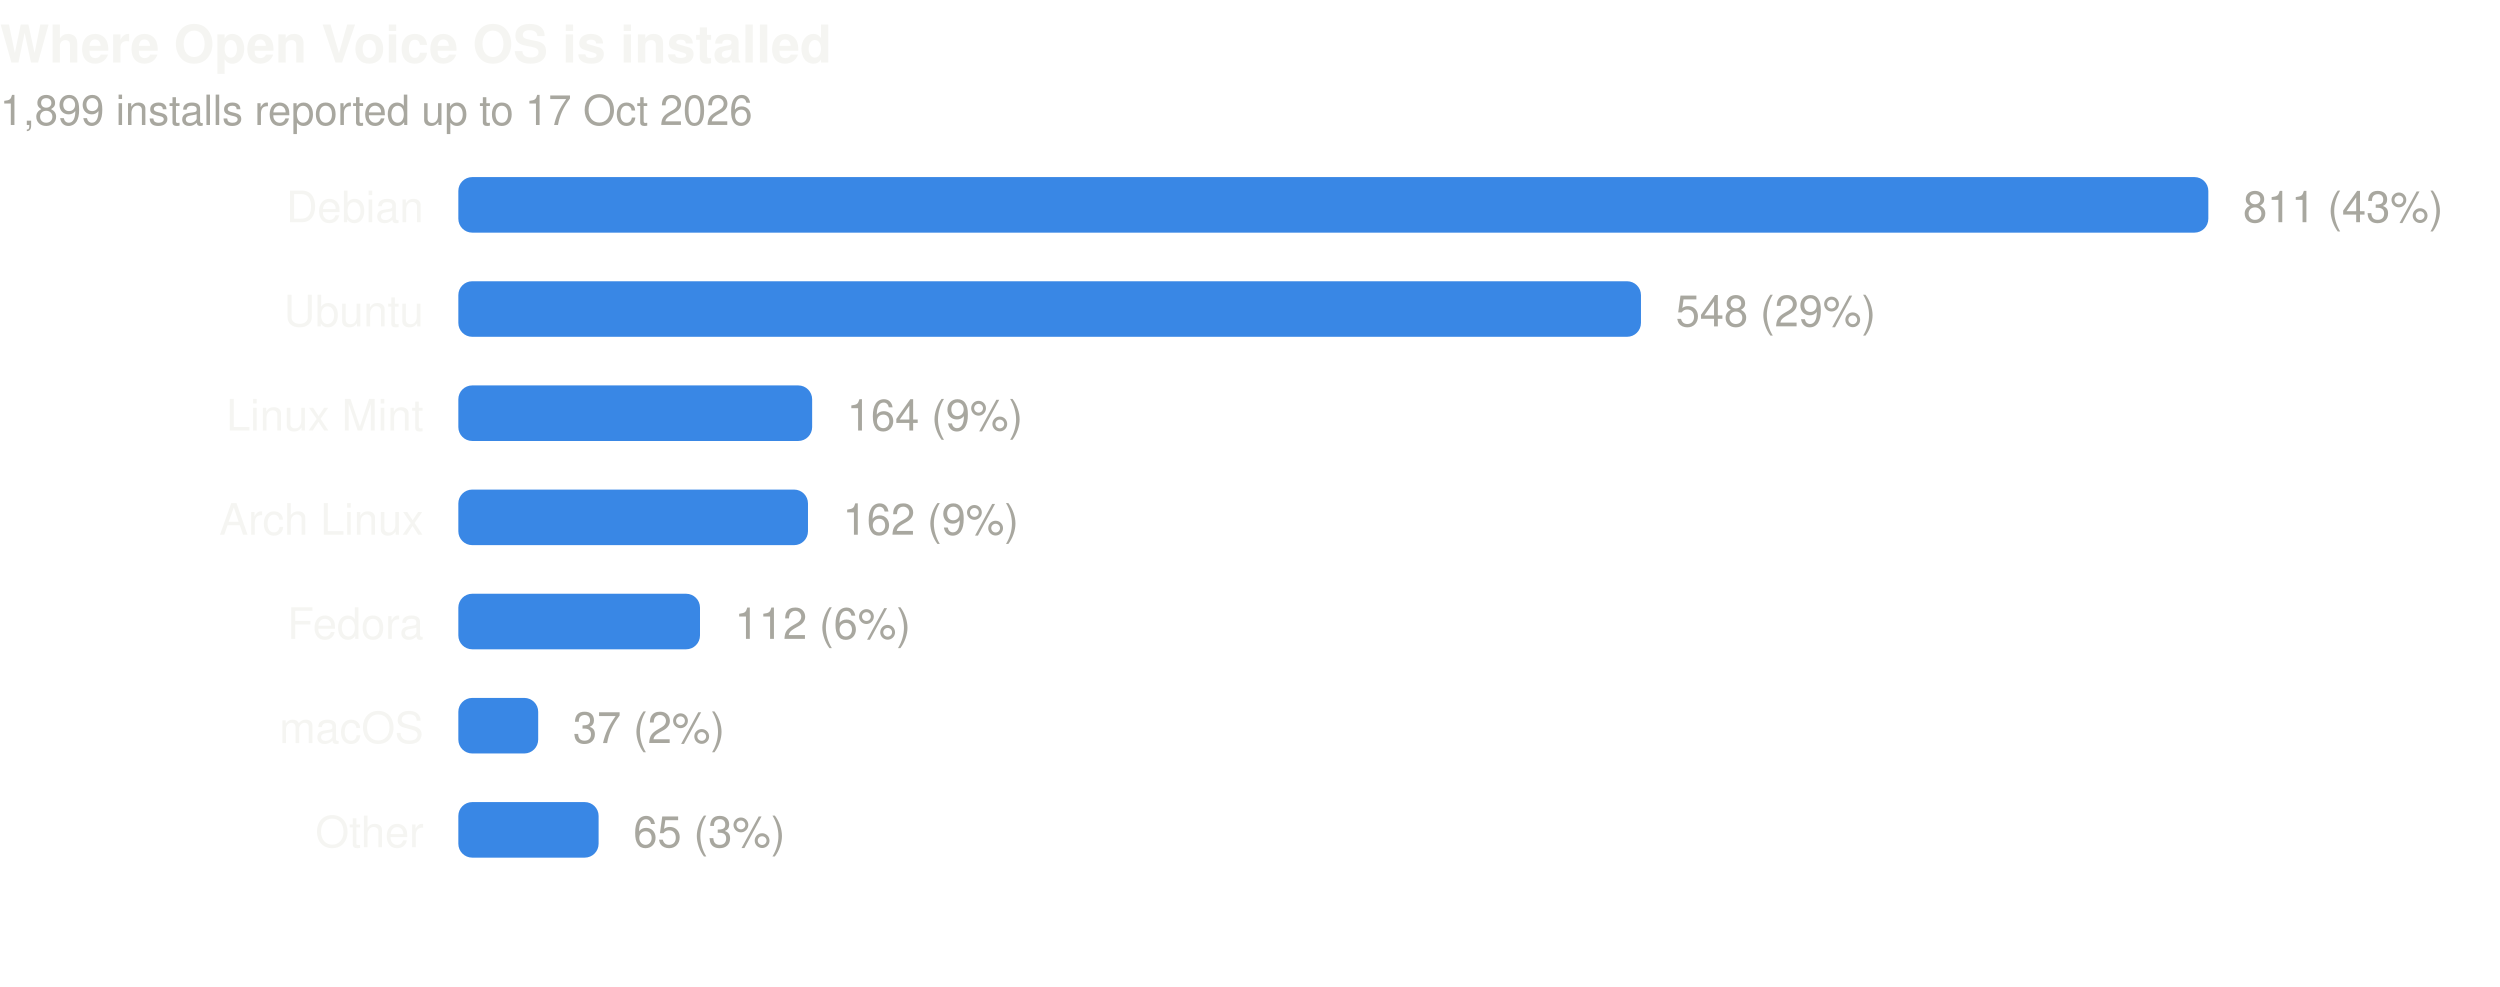
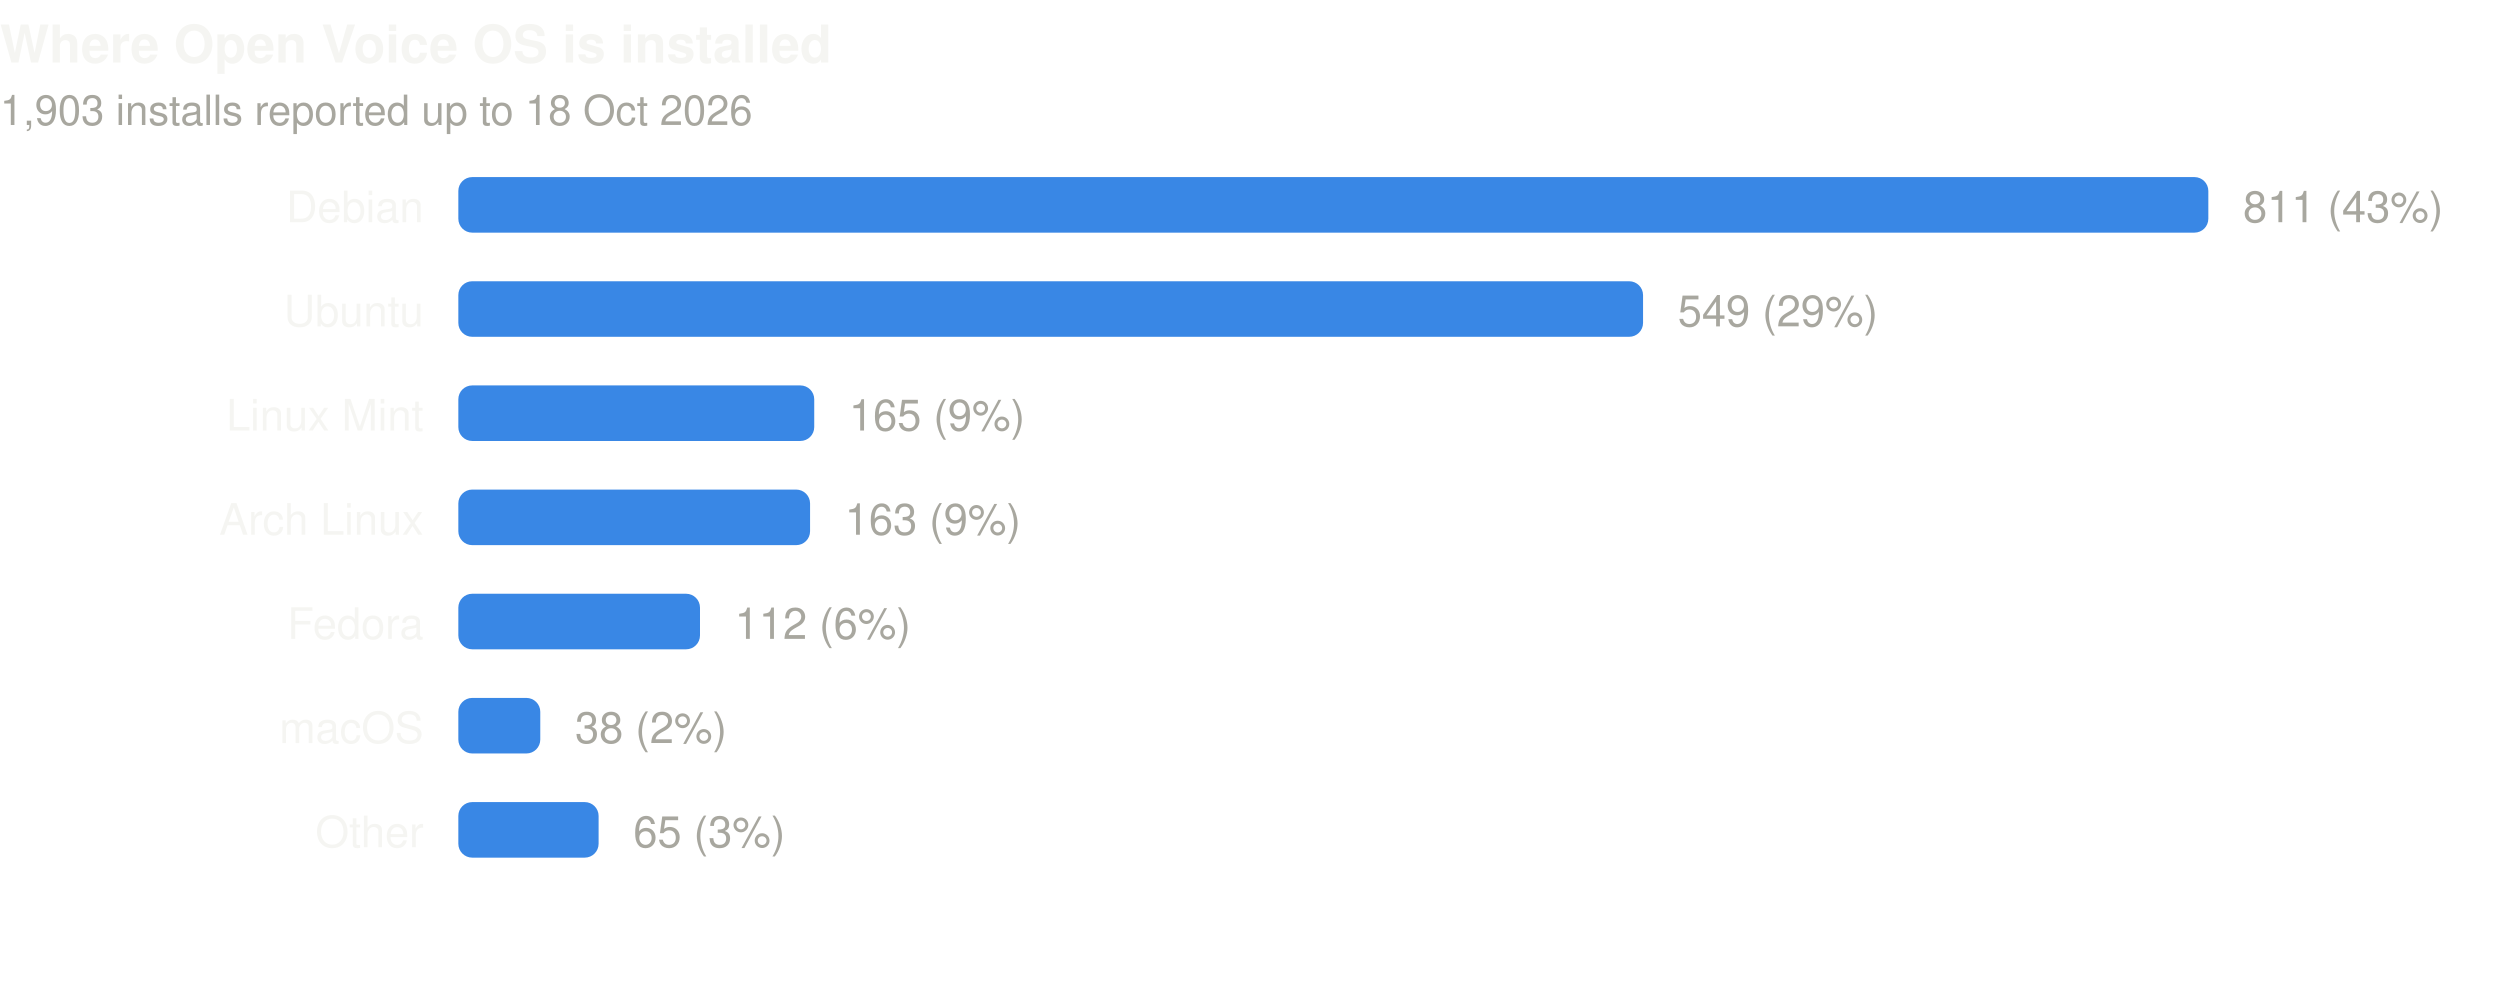
- <svg xmlns="http://www.w3.org/2000/svg" width="720" height="284" viewBox="0 0 720 284" role="img" aria-label="Where Open Voice OS is installed. 1,899 installs reported up to 17 Oct 2026">
+ <svg xmlns="http://www.w3.org/2000/svg" width="720" height="284" viewBox="0 0 720 284" role="img" aria-label="Where Open Voice OS is installed. 1,903 installs reported up to 18 Oct 2026">
  <text x="0" y="18" font-family="ui-sans-serif,-apple-system,BlinkMacSystemFont,'Segoe UI',Helvetica,Arial,sans-serif" font-size="15" font-weight="600" fill="#f5f5f2">Where Open Voice OS is installed</text>
-   <text x="0" y="36" font-family="ui-sans-serif,-apple-system,BlinkMacSystemFont,'Segoe UI',Helvetica,Arial,sans-serif" font-size="12" fill="#a8a79f">1,899 installs reported up to 17 Oct 2026</text>
+   <text x="0" y="36" font-family="ui-sans-serif,-apple-system,BlinkMacSystemFont,'Segoe UI',Helvetica,Arial,sans-serif" font-size="12" fill="#a8a79f">1,903 installs reported up to 18 Oct 2026</text>
  <text x="122" y="64.0" text-anchor="end" font-family="ui-sans-serif,-apple-system,BlinkMacSystemFont,'Segoe UI',Helvetica,Arial,sans-serif" font-size="12.5" fill="#f5f5f2">Debian</text>
  <rect x="132" y="51.0" width="504.0" height="16" rx="4" fill="#3987e5" />
  <text x="646.0" y="64.0" font-family="ui-sans-serif,-apple-system,BlinkMacSystemFont,'Segoe UI',Helvetica,Arial,sans-serif" font-size="12.5" fill="#a8a79f">811 (43%)</text>
  <text x="122" y="94.0" text-anchor="end" font-family="ui-sans-serif,-apple-system,BlinkMacSystemFont,'Segoe UI',Helvetica,Arial,sans-serif" font-size="12.5" fill="#f5f5f2">Ubuntu</text>
-   <rect x="132" y="81.0" width="340.6" height="16" rx="4" fill="#3987e5" />
-   <text x="482.6" y="94.0" font-family="ui-sans-serif,-apple-system,BlinkMacSystemFont,'Segoe UI',Helvetica,Arial,sans-serif" font-size="12.5" fill="#a8a79f">548 (29%)</text>
+   <rect x="132" y="81.0" width="341.2" height="16" rx="4" fill="#3987e5" />
+   <text x="483.2" y="94.0" font-family="ui-sans-serif,-apple-system,BlinkMacSystemFont,'Segoe UI',Helvetica,Arial,sans-serif" font-size="12.5" fill="#a8a79f">549 (29%)</text>
  <text x="122" y="124.0" text-anchor="end" font-family="ui-sans-serif,-apple-system,BlinkMacSystemFont,'Segoe UI',Helvetica,Arial,sans-serif" font-size="12.5" fill="#f5f5f2">Linux Mint</text>
-   <rect x="132" y="111.0" width="101.9" height="16" rx="4" fill="#3987e5" />
-   <text x="243.9" y="124.0" font-family="ui-sans-serif,-apple-system,BlinkMacSystemFont,'Segoe UI',Helvetica,Arial,sans-serif" font-size="12.5" fill="#a8a79f">164 (9%)</text>
+   <rect x="132" y="111.0" width="102.5" height="16" rx="4" fill="#3987e5" />
+   <text x="244.5" y="124.0" font-family="ui-sans-serif,-apple-system,BlinkMacSystemFont,'Segoe UI',Helvetica,Arial,sans-serif" font-size="12.5" fill="#a8a79f">165 (9%)</text>
  <text x="122" y="154.0" text-anchor="end" font-family="ui-sans-serif,-apple-system,BlinkMacSystemFont,'Segoe UI',Helvetica,Arial,sans-serif" font-size="12.5" fill="#f5f5f2">Arch Linux</text>
-   <rect x="132" y="141.0" width="100.7" height="16" rx="4" fill="#3987e5" />
-   <text x="242.7" y="154.0" font-family="ui-sans-serif,-apple-system,BlinkMacSystemFont,'Segoe UI',Helvetica,Arial,sans-serif" font-size="12.5" fill="#a8a79f">162 (9%)</text>
+   <rect x="132" y="141.0" width="101.3" height="16" rx="4" fill="#3987e5" />
+   <text x="243.3" y="154.0" font-family="ui-sans-serif,-apple-system,BlinkMacSystemFont,'Segoe UI',Helvetica,Arial,sans-serif" font-size="12.5" fill="#a8a79f">163 (9%)</text>
  <text x="122" y="184.0" text-anchor="end" font-family="ui-sans-serif,-apple-system,BlinkMacSystemFont,'Segoe UI',Helvetica,Arial,sans-serif" font-size="12.5" fill="#f5f5f2">Fedora</text>
  <rect x="132" y="171.0" width="69.6" height="16" rx="4" fill="#3987e5" />
  <text x="211.6" y="184.0" font-family="ui-sans-serif,-apple-system,BlinkMacSystemFont,'Segoe UI',Helvetica,Arial,sans-serif" font-size="12.5" fill="#a8a79f">112 (6%)</text>
  <text x="122" y="214.0" text-anchor="end" font-family="ui-sans-serif,-apple-system,BlinkMacSystemFont,'Segoe UI',Helvetica,Arial,sans-serif" font-size="12.5" fill="#f5f5f2">macOS</text>
-   <rect x="132" y="201.0" width="23.0" height="16" rx="4" fill="#3987e5" />
-   <text x="165.0" y="214.0" font-family="ui-sans-serif,-apple-system,BlinkMacSystemFont,'Segoe UI',Helvetica,Arial,sans-serif" font-size="12.5" fill="#a8a79f">37 (2%)</text>
+   <rect x="132" y="201.0" width="23.6" height="16" rx="4" fill="#3987e5" />
+   <text x="165.6" y="214.0" font-family="ui-sans-serif,-apple-system,BlinkMacSystemFont,'Segoe UI',Helvetica,Arial,sans-serif" font-size="12.5" fill="#a8a79f">38 (2%)</text>
  <text x="122" y="244.0" text-anchor="end" font-family="ui-sans-serif,-apple-system,BlinkMacSystemFont,'Segoe UI',Helvetica,Arial,sans-serif" font-size="12.5" fill="#f5f5f2">Other</text>
  <rect x="132" y="231.0" width="40.4" height="16" rx="4" fill="#3987e5" />
  <text x="182.4" y="244.0" font-family="ui-sans-serif,-apple-system,BlinkMacSystemFont,'Segoe UI',Helvetica,Arial,sans-serif" font-size="12.5" fill="#a8a79f">65 (3%)</text>
</svg>
